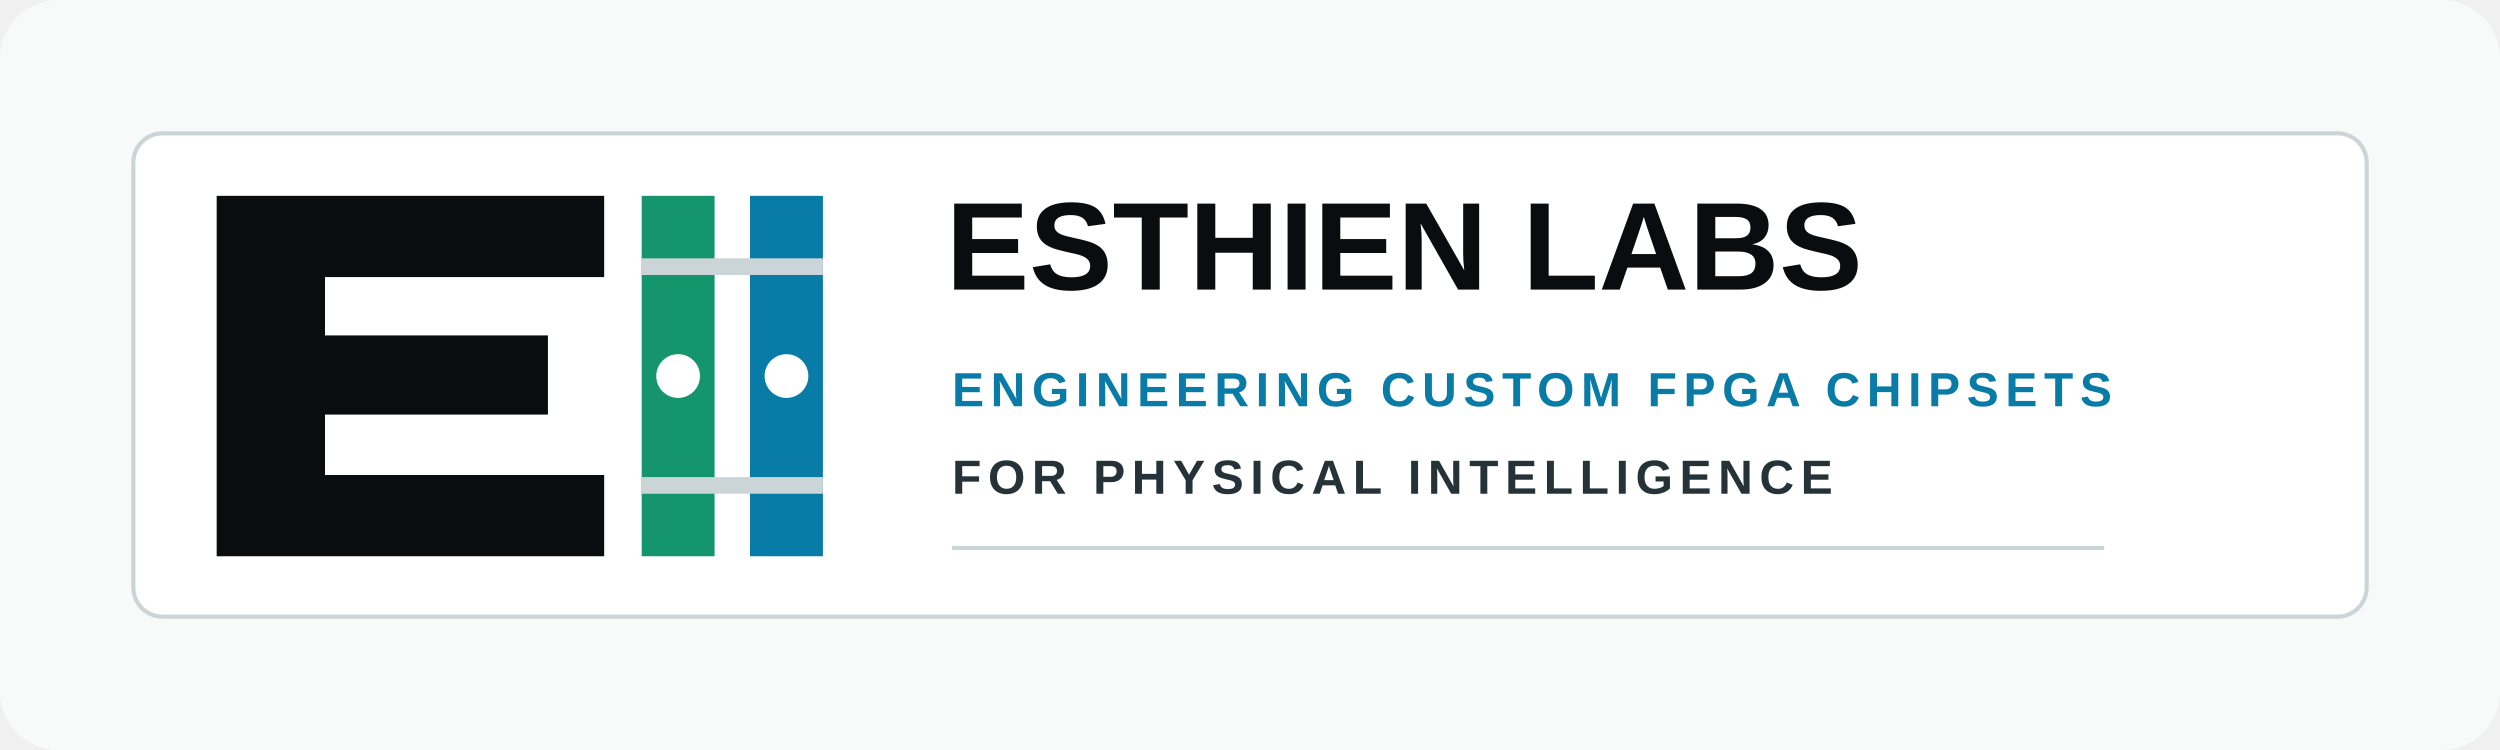
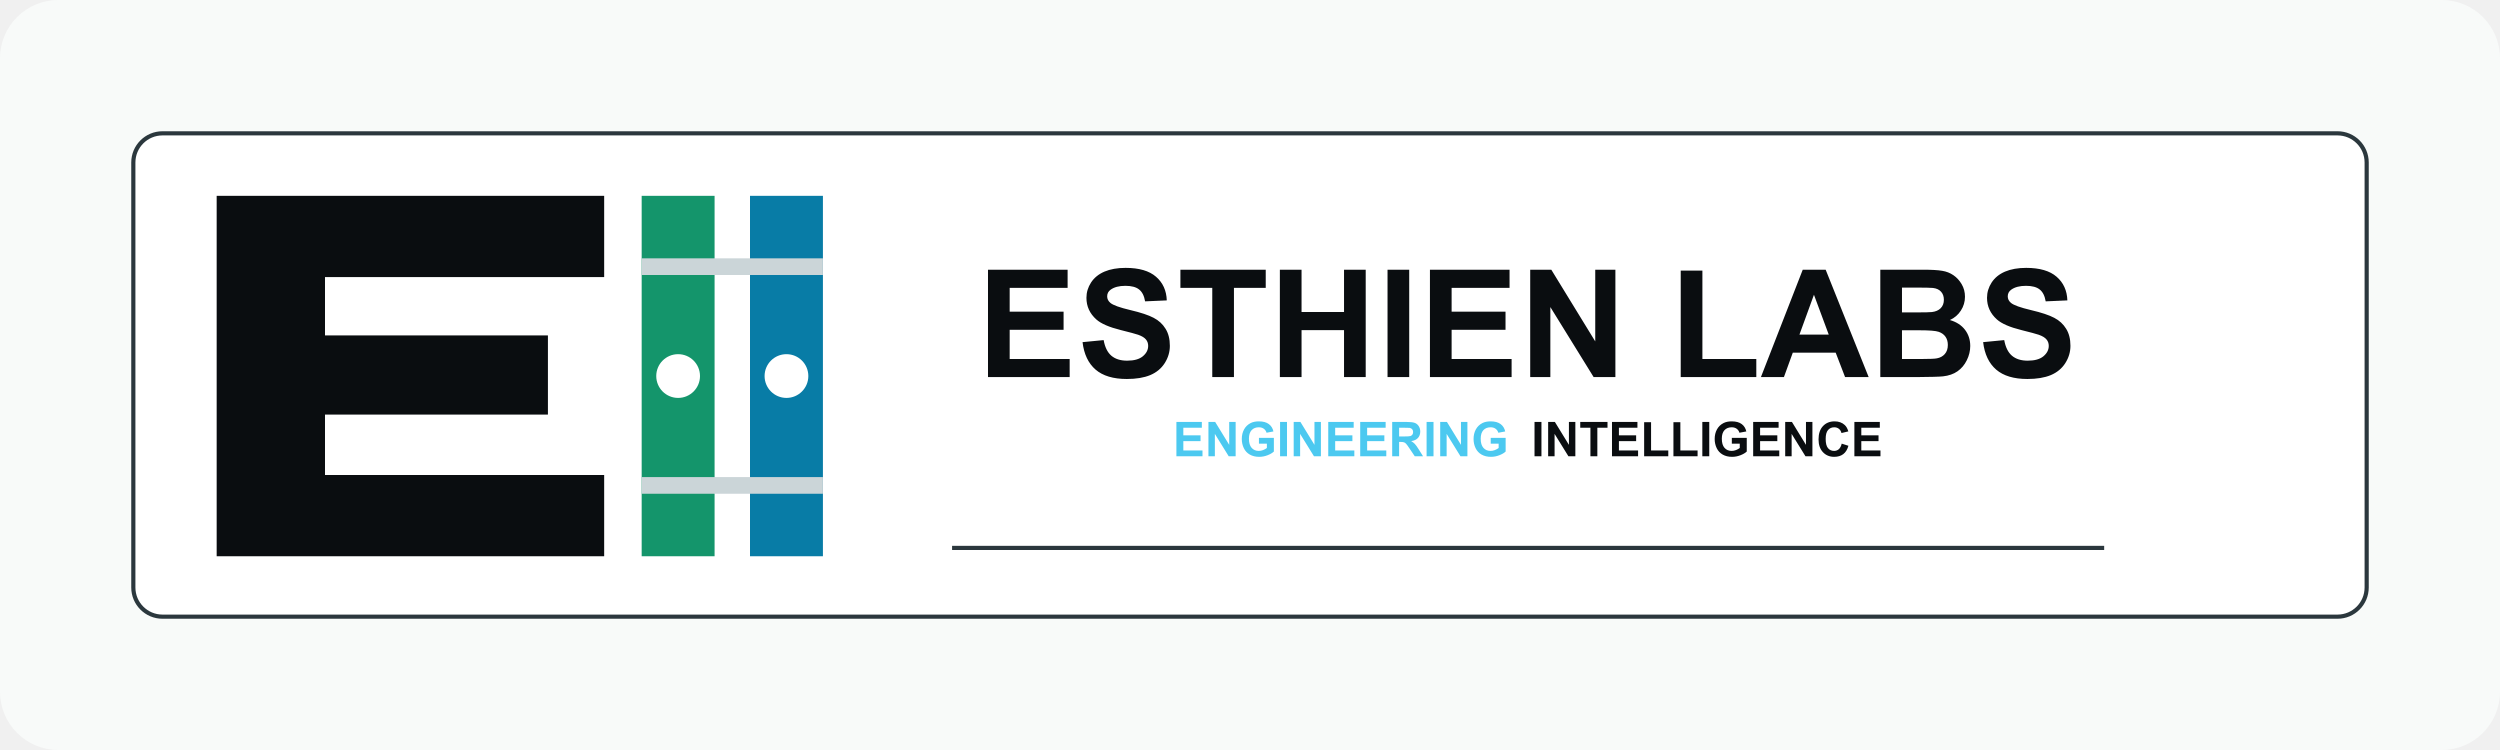
<svg xmlns="http://www.w3.org/2000/svg" width="1200" height="360" viewBox="0 0 1200 360" fill="none">
-   <rect width="1200" height="360" rx="28" fill="#F8FAF9" />
-   <rect x="64" y="64" width="1072" height="232" rx="14" fill="#FFFFFF" stroke="#CBD5D8" stroke-width="2" />
-   <g transform="translate(104 94)">
-     <path d="M0 0H186V39H52V67H159V105H52V134H186V173H0V0Z" fill="#0A0D10" />
-     <path d="M204 0H239V173H204V0Z" fill="#14956B" />
-     <path d="M256 0H291V173H256V0Z" fill="#087CA6" />
-     <path d="M204 34H291M204 139H291" stroke="#CBD5D8" stroke-width="8" />
-     <circle cx="221.5" cy="86.5" r="10.5" fill="#FFFFFF" />
-     <circle cx="273.5" cy="86.5" r="10.5" fill="#FFFFFF" />
+   <g clip-path="url(#clip0_2011_63)">
+     <path d="M1172 0H28C12.536 0 0 12.536 0 28V332C0 347.464 12.536 360 28 360H1172C1187.46 360 1200 347.464 1200 332V28C1200 12.536 1187.46 0 1172 0Z" fill="#F8FAF9" />
+     <path d="M1122 64H78C70.268 64 64 70.268 64 78V282C64 289.732 70.268 296 78 296H1122C1129.73 296 1136 289.732 1136 282V78C1136 70.268 1129.73 64 1122 64Z" fill="white" stroke="#2B373D" stroke-width="2" />
+     <path d="M104 94H290V133H156V161H263V199H156V228H290V267H104V94Z" fill="#0A0D10" />
+     <path d="M308 94H343V267H308V94Z" fill="#14956B" />
+     <path d="M360 94H395V267H360V94Z" fill="#087CA6" />
+     <path d="M308 128H395M308 233H395" stroke="#CBD5D8" stroke-width="8" />
+     <path d="M325.5 191C331.299 191 336 186.299 336 180.5C336 174.701 331.299 170 325.5 170C319.701 170 315 174.701 315 180.5C315 186.299 319.701 191 325.5 191Z" fill="white" />
+     <path d="M377.5 191C383.299 191 388 186.299 388 180.5C388 174.701 383.299 170 377.5 170C371.701 170 367 174.701 367 180.5C367 186.299 371.701 191 377.5 191Z" fill="white" />
+     <path d="M457 263H1010" stroke="#2B373D" stroke-width="2" />
+     <path d="M474.238 181V129.461H512.453V138.18H484.645V149.605H510.52V158.289H484.645V172.316H513.438V181H474.238ZM519.625 164.23L529.75 163.246C530.359 166.645 531.59 169.141 533.441 170.734C535.316 172.328 537.836 173.125 541 173.125C544.352 173.125 546.871 172.422 548.559 171.016C550.27 169.586 551.125 167.922 551.125 166.023C551.125 164.805 550.762 163.773 550.035 162.93C549.332 162.062 548.09 161.312 546.309 160.68C545.09 160.258 542.312 159.508 537.977 158.43C532.398 157.047 528.484 155.348 526.234 153.332C523.07 150.496 521.488 147.039 521.488 142.961C521.488 140.336 522.227 137.887 523.703 135.613C525.203 133.316 527.348 131.57 530.137 130.375C532.949 129.18 536.336 128.582 540.297 128.582C546.766 128.582 551.629 130 554.887 132.836C558.168 135.672 559.891 139.457 560.055 144.191L549.648 144.648C549.203 142 548.242 140.102 546.766 138.953C545.312 137.781 543.121 137.195 540.191 137.195C537.168 137.195 534.801 137.816 533.09 139.059C531.988 139.855 531.438 140.922 531.438 142.258C531.438 143.477 531.953 144.52 532.984 145.387C534.297 146.488 537.484 147.637 542.547 148.832C547.609 150.027 551.348 151.27 553.762 152.559C556.199 153.824 558.098 155.57 559.457 157.797C560.84 160 561.531 162.73 561.531 165.988C561.531 168.941 560.711 171.707 559.07 174.285C557.43 176.863 555.109 178.785 552.109 180.051C549.109 181.293 545.371 181.914 540.895 181.914C534.379 181.914 529.375 180.414 525.883 177.414C522.391 174.391 520.305 169.996 519.625 164.23ZM581.887 181V138.18H566.594V129.461H607.551V138.18H592.293V181H581.887ZM614.336 181V129.461H624.742V149.746H645.133V129.461H655.539V181H645.133V158.465H624.742V181H614.336ZM666.016 181V129.461H676.422V181H666.016ZM686.371 181V129.461H724.586V138.18H696.777V149.605H722.652V158.289H696.777V172.316H725.57V181H686.371ZM734.5 181V129.461H744.625L765.719 163.879V129.461H775.387V181H764.945L744.168 147.391V181H734.5ZM806.746 181V129.883H817.152V172.316H843.027V181H806.746ZM896.957 181H885.637L881.137 169.293H860.535L856.281 181H845.242L865.316 129.461H876.32L896.957 181ZM877.797 160.609L870.695 141.484L863.734 160.609H877.797ZM902.547 129.461H923.148C927.227 129.461 930.262 129.637 932.254 129.988C934.27 130.316 936.062 131.02 937.633 132.098C939.227 133.176 940.551 134.617 941.605 136.422C942.66 138.203 943.188 140.207 943.188 142.434C943.188 144.848 942.531 147.062 941.219 149.078C939.93 151.094 938.172 152.605 935.945 153.613C939.086 154.527 941.5 156.086 943.188 158.289C944.875 160.492 945.719 163.082 945.719 166.059C945.719 168.402 945.168 170.688 944.066 172.914C942.988 175.117 941.5 176.887 939.602 178.223C937.727 179.535 935.406 180.344 932.641 180.648C930.906 180.836 926.723 180.953 920.09 181H902.547V129.461ZM912.953 138.039V149.957H919.773C923.828 149.957 926.348 149.898 927.332 149.781C929.113 149.57 930.508 148.961 931.516 147.953C932.547 146.922 933.062 145.574 933.062 143.91C933.062 142.316 932.617 141.027 931.727 140.043C930.859 139.035 929.559 138.426 927.824 138.215C926.793 138.098 923.828 138.039 918.93 138.039H912.953ZM912.953 158.535V172.316H922.586C926.336 172.316 928.715 172.211 929.723 172C931.27 171.719 932.523 171.039 933.484 169.961C934.469 168.859 934.961 167.395 934.961 165.566C934.961 164.02 934.586 162.707 933.836 161.629C933.086 160.551 931.996 159.766 930.566 159.273C929.16 158.781 926.09 158.535 921.355 158.535H912.953ZM951.906 164.23L962.031 163.246C962.641 166.645 963.871 169.141 965.723 170.734C967.598 172.328 970.117 173.125 973.281 173.125C976.633 173.125 979.152 172.422 980.84 171.016C982.551 169.586 983.406 167.922 983.406 166.023C983.406 164.805 983.043 163.773 982.316 162.93C981.613 162.062 980.371 161.312 978.59 160.68C977.371 160.258 974.594 159.508 970.258 158.43C964.68 157.047 960.766 155.348 958.516 153.332C955.352 150.496 953.77 147.039 953.77 142.961C953.77 140.336 954.508 137.887 955.984 135.613C957.484 133.316 959.629 131.57 962.418 130.375C965.23 129.18 968.617 128.582 972.578 128.582C979.047 128.582 983.91 130 987.168 132.836C990.449 135.672 992.172 139.457 992.336 144.191L981.93 144.648C981.484 142 980.523 140.102 979.047 138.953C977.594 137.781 975.402 137.195 972.473 137.195C969.449 137.195 967.082 137.816 965.371 139.059C964.27 139.855 963.719 140.922 963.719 142.258C963.719 143.477 964.234 144.52 965.266 145.387C966.578 146.488 969.766 147.637 974.828 148.832C979.891 150.027 983.629 151.27 986.043 152.559C988.48 153.824 990.379 155.57 991.738 157.797C993.121 160 993.812 162.73 993.812 165.988C993.812 168.941 992.992 171.707 991.352 174.285C989.711 176.863 987.391 178.785 984.391 180.051C981.391 181.293 977.652 181.914 973.176 181.914C966.66 181.914 961.656 180.414 958.164 177.414C954.672 174.391 952.586 169.996 951.906 164.23Z" fill="#0A0D10" />
+     <path d="M564.673 219V202.536H576.881V205.321H567.998V208.971H576.263V211.745H567.998V216.226H577.195V219H564.673ZM580.048 219V202.536H583.282L590.021 213.531V202.536H593.109V219H589.773L583.136 208.264V219H580.048ZM604.294 212.947V210.173H611.459V216.731C610.763 217.405 609.752 218 608.427 218.517C607.11 219.026 605.773 219.281 604.418 219.281C602.696 219.281 601.195 218.921 599.915 218.203C598.634 217.476 597.672 216.443 597.028 215.103C596.384 213.755 596.062 212.292 596.062 210.712C596.062 208.997 596.422 207.474 597.141 206.141C597.859 204.808 598.911 203.786 600.296 203.075C601.352 202.529 602.666 202.255 604.238 202.255C606.282 202.255 607.877 202.686 609.022 203.547C610.175 204.4 610.917 205.583 611.246 207.096L607.944 207.713C607.712 206.905 607.274 206.268 606.63 205.804C605.994 205.333 605.197 205.097 604.238 205.097C602.786 205.097 601.629 205.557 600.768 206.478C599.915 207.399 599.488 208.765 599.488 210.577C599.488 212.531 599.922 213.999 600.791 214.979C601.659 215.953 602.797 216.439 604.205 216.439C604.901 216.439 605.597 216.305 606.293 216.035C606.997 215.758 607.6 215.425 608.102 215.036V212.947H604.294ZM614.436 219V202.536H617.76V219H614.436ZM620.972 219V202.536H624.206L630.944 213.531V202.536H634.033V219H630.697L624.06 208.264V219H620.972ZM637.559 219V202.536H649.767V205.321H640.883V208.971H649.149V211.745H640.883V216.226H650.081V219H637.559ZM652.9 219V202.536H665.107V205.321H656.224V208.971H664.49V211.745H656.224V216.226H665.422V219H652.9ZM668.252 219V202.536H675.249C677.008 202.536 678.285 202.686 679.078 202.985C679.879 203.277 680.519 203.801 680.999 204.558C681.478 205.314 681.717 206.179 681.717 207.152C681.717 208.387 681.354 209.409 680.628 210.218C679.902 211.019 678.816 211.524 677.371 211.734C678.09 212.153 678.681 212.614 679.146 213.115C679.617 213.617 680.25 214.508 681.043 215.788L683.054 219H679.078L676.675 215.417C675.821 214.137 675.237 213.332 674.923 213.003C674.608 212.666 674.275 212.438 673.923 212.318C673.571 212.191 673.014 212.127 672.25 212.127H671.576V219H668.252ZM671.576 209.499H674.036C675.63 209.499 676.626 209.432 677.023 209.297C677.42 209.162 677.73 208.93 677.955 208.601C678.18 208.271 678.292 207.859 678.292 207.365C678.292 206.811 678.142 206.366 677.843 206.029C677.551 205.684 677.135 205.467 676.596 205.377C676.327 205.34 675.518 205.321 674.17 205.321H671.576V209.499ZM684.761 219V202.536H688.085V219H684.761ZM691.297 219V202.536H694.531L701.27 213.531V202.536H704.358V219H701.022L694.385 208.264V219H691.297ZM715.543 212.947V210.173H722.708V216.731C722.012 217.405 721.001 218 719.676 218.517C718.359 219.026 717.022 219.281 715.667 219.281C713.945 219.281 712.444 218.921 711.164 218.203C709.883 217.476 708.921 216.443 708.277 215.103C707.633 213.755 707.312 212.292 707.312 210.712C707.312 208.997 707.671 207.474 708.39 206.141C709.108 204.808 710.16 203.786 711.545 203.075C712.601 202.529 713.915 202.255 715.487 202.255C717.531 202.255 719.126 202.686 720.271 203.547C721.424 204.4 722.166 205.583 722.495 207.096L719.193 207.713C718.961 206.905 718.523 206.268 717.879 205.804C717.243 205.333 716.446 205.097 715.487 205.097C714.035 205.097 712.878 205.557 712.017 206.478C711.164 207.399 710.737 208.765 710.737 210.577C710.737 212.531 711.171 213.999 712.04 214.979C712.908 215.953 714.046 216.439 715.454 216.439C716.15 216.439 716.846 216.305 717.542 216.035C718.246 215.758 718.849 215.425 719.351 215.036V212.947H715.543Z" fill="#4CC9F0" />
+     <path d="M736.572 219V202.536H739.896V219H736.572ZM743.108 219V202.536H746.343L753.081 213.531V202.536H756.169V219H752.834L746.197 208.264V219H743.108ZM763.402 219V205.321H758.517V202.536H771.6V205.321H766.726V219H763.402ZM773.756 219V202.536H785.964V205.321H777.081V208.971H785.346V211.745H777.081V216.226H786.278V219H773.756ZM789.187 219V202.671H792.511V216.226H800.777V219H789.187ZM803.248 219V202.671H806.572V216.226H814.837V219H803.248ZM817.117 219V202.536H820.441V219H817.117ZM831.279 212.947V210.173H838.444V216.731C837.748 217.405 836.737 218 835.412 218.517C834.094 219.026 832.757 219.281 831.402 219.281C829.68 219.281 828.179 218.921 826.899 218.203C825.619 217.476 824.657 216.443 824.013 215.103C823.369 213.755 823.047 212.292 823.047 210.712C823.047 208.997 823.406 207.474 824.125 206.141C824.844 204.808 825.896 203.786 827.281 203.075C828.336 202.529 829.65 202.255 831.223 202.255C833.267 202.255 834.861 202.686 836.007 203.547C837.16 204.4 837.901 205.583 838.23 207.096L834.929 207.713C834.697 206.905 834.259 206.268 833.615 205.804C832.978 205.333 832.181 205.097 831.223 205.097C829.77 205.097 828.613 205.557 827.752 206.478C826.899 207.399 826.472 208.765 826.472 210.577C826.472 212.531 826.906 213.999 827.775 214.979C828.643 215.953 829.781 216.439 831.189 216.439C831.885 216.439 832.582 216.305 833.278 216.035C833.982 215.758 834.584 215.425 835.086 215.036V212.947H831.279ZM841.521 219V202.536H853.729V205.321H844.845V208.971H853.111V211.745H844.845V216.226H854.043V219H841.521ZM856.896 219V202.536H860.13L866.868 213.531V202.536H869.957V219H866.621L859.984 208.264V219H856.896ZM884.017 212.947L887.24 213.969C886.746 215.766 885.923 217.102 884.77 217.978C883.624 218.847 882.168 219.281 880.401 219.281C878.215 219.281 876.418 218.536 875.01 217.046C873.603 215.549 872.899 213.505 872.899 210.914C872.899 208.174 873.606 206.048 875.021 204.535C876.437 203.015 878.297 202.255 880.603 202.255C882.617 202.255 884.253 202.851 885.511 204.041C886.259 204.745 886.821 205.756 887.195 207.073L883.905 207.859C883.71 207.006 883.302 206.332 882.681 205.838C882.067 205.344 881.318 205.097 880.435 205.097C879.214 205.097 878.222 205.535 877.458 206.411C876.702 207.287 876.324 208.705 876.324 210.667C876.324 212.748 876.699 214.231 877.447 215.114C878.196 215.998 879.169 216.439 880.367 216.439C881.251 216.439 882.011 216.159 882.647 215.597C883.283 215.036 883.74 214.152 884.017 212.947ZM890.104 219V202.536H902.312V205.321H893.428V208.971H901.694V211.745H893.428V216.226H902.626V219H890.104Z" fill="#0A0D10" />
  </g>
-   <text x="454" y="139" fill="#0A0D10" font-family="Arial Black, Arial, Helvetica, sans-serif" font-size="60" font-weight="900">ESTHIEN LABS</text>
-   <text x="457" y="195" fill="#087CA6" font-family="Arial, Helvetica, sans-serif" font-size="23" font-weight="800" letter-spacing="3.2">ENGINEERING CUSTOM FPGA CHIPSETS</text>
-   <text x="457" y="237" fill="#253238" font-family="Arial, Helvetica, sans-serif" font-size="23" font-weight="800" letter-spacing="3.2">FOR PHYSICAL INTELLIGENCE</text>
-   <path d="M457 263H1010" stroke="#CBD5D8" stroke-width="2" />
+   <defs>
+     <clipPath id="clip0_2011_63">
+       <rect width="1200" height="360" fill="white" />
+     </clipPath>
+   </defs>
</svg>
